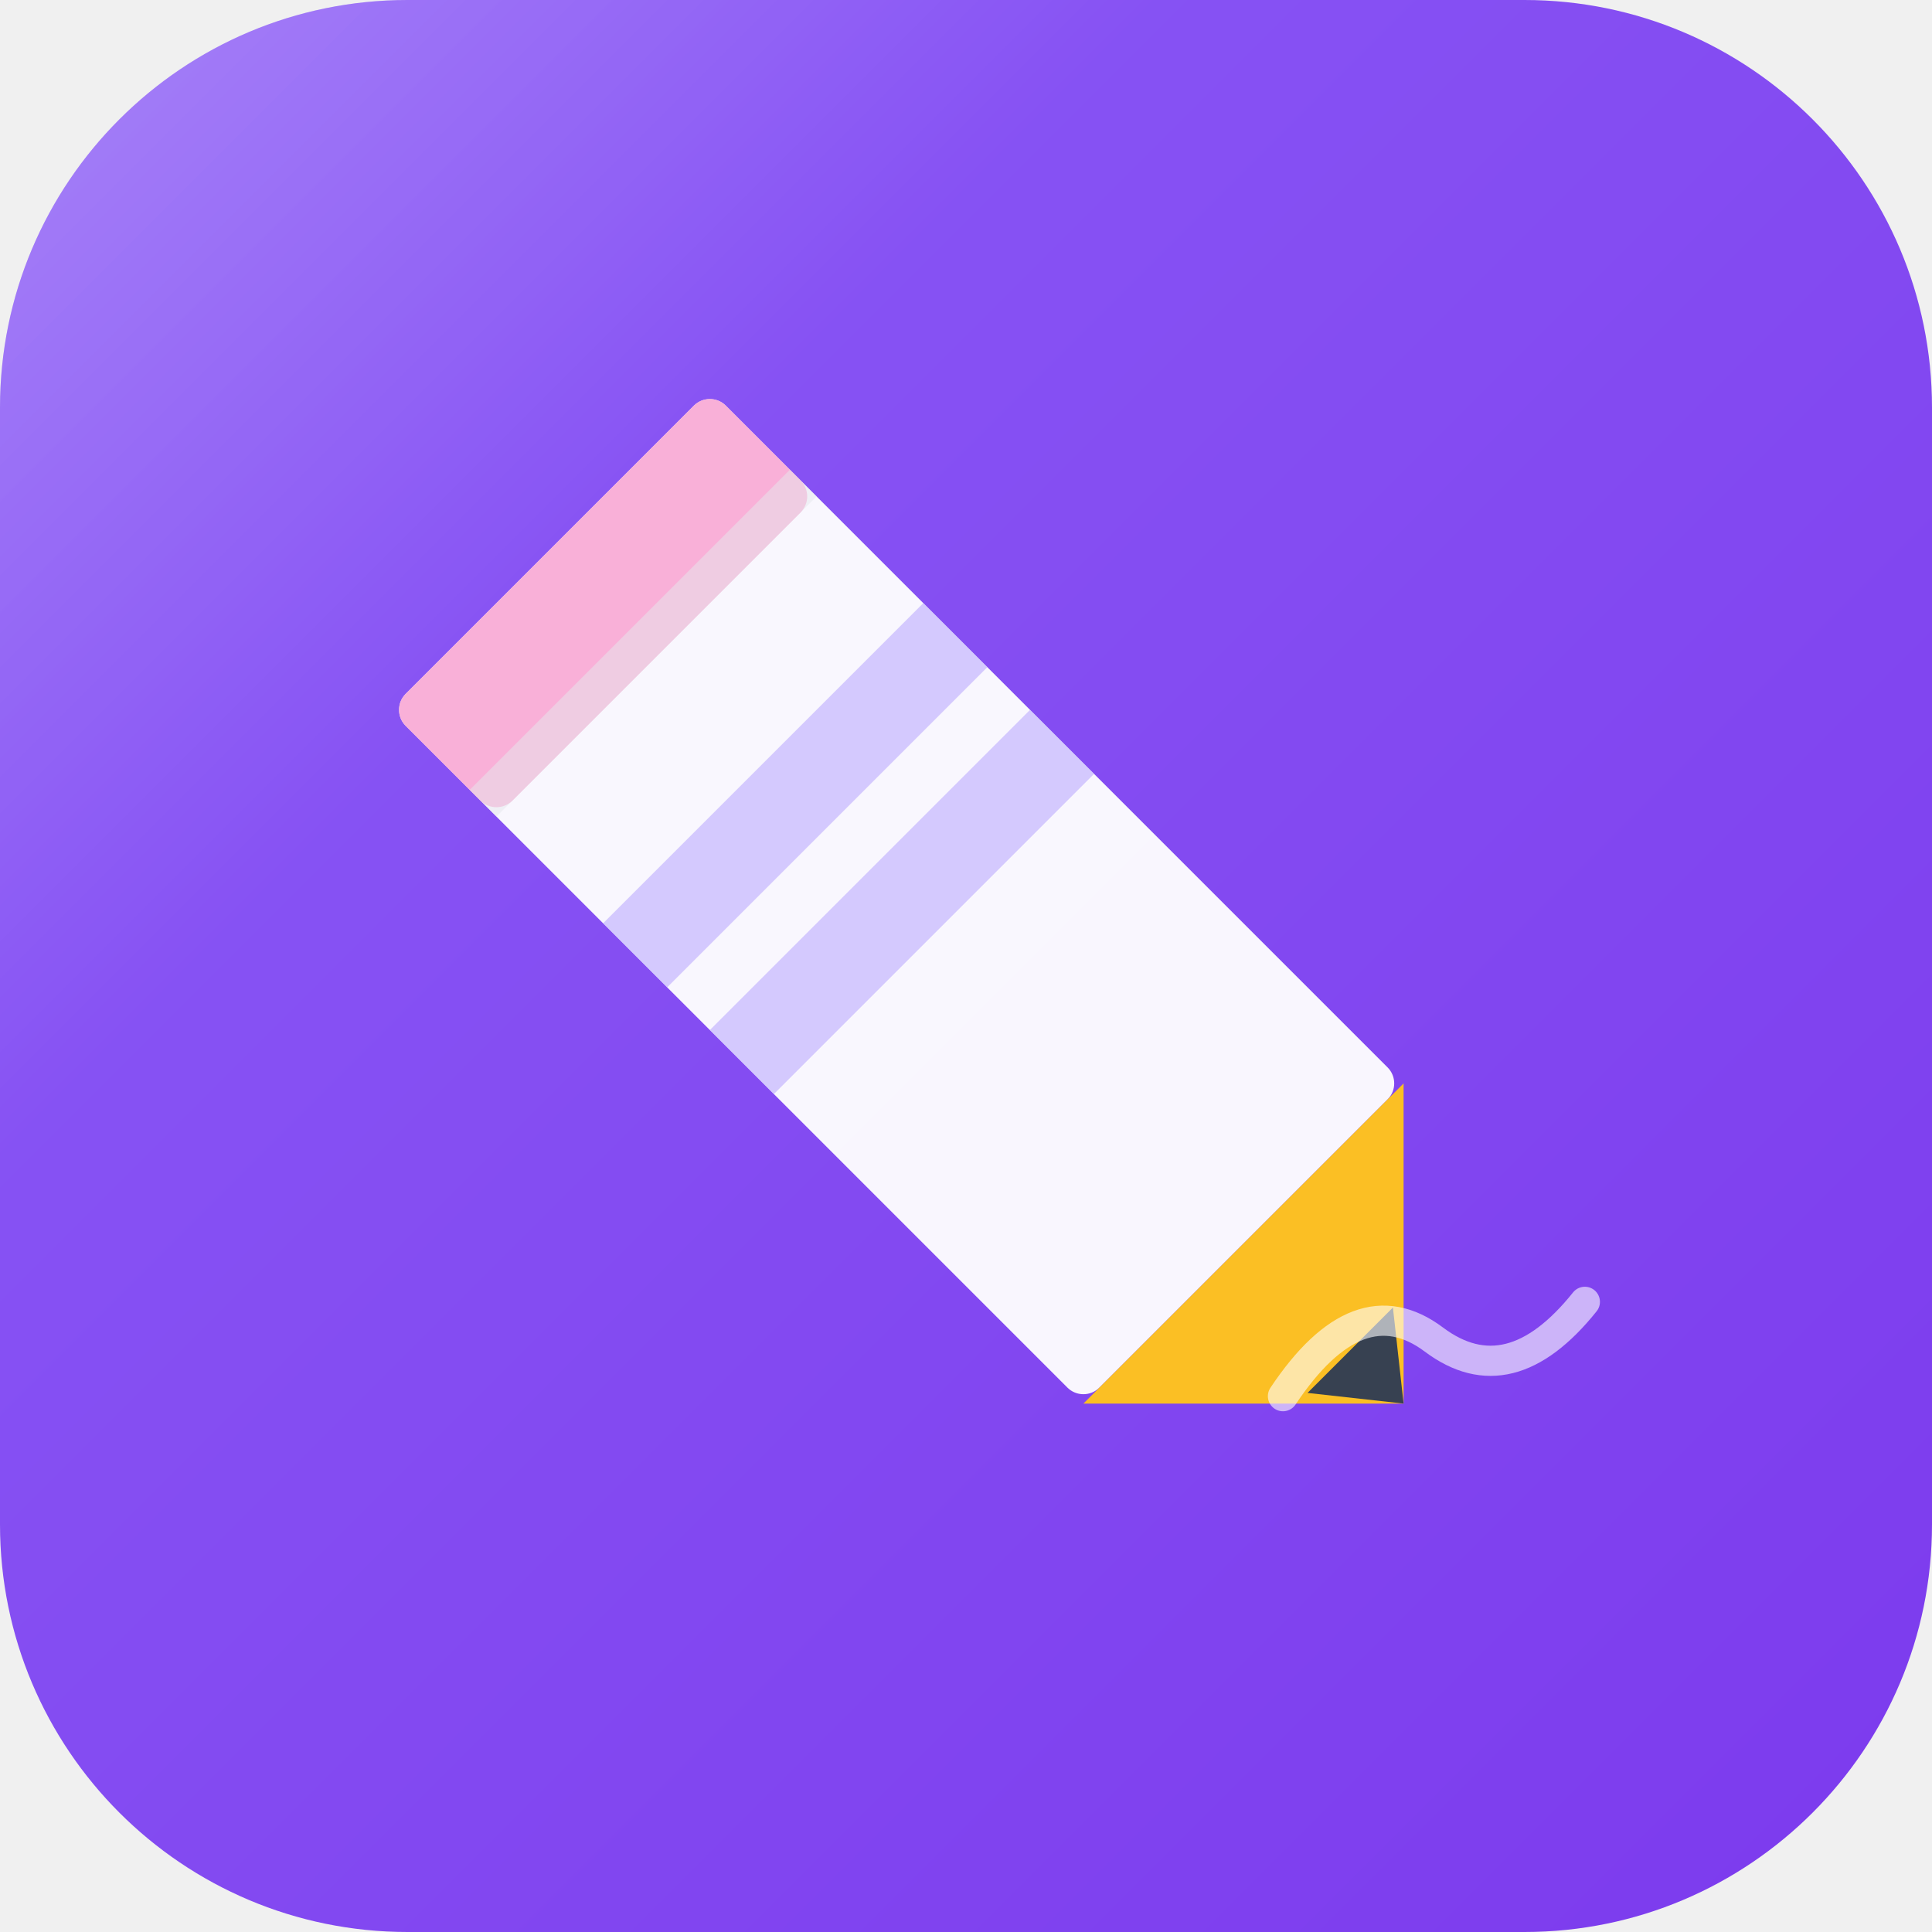
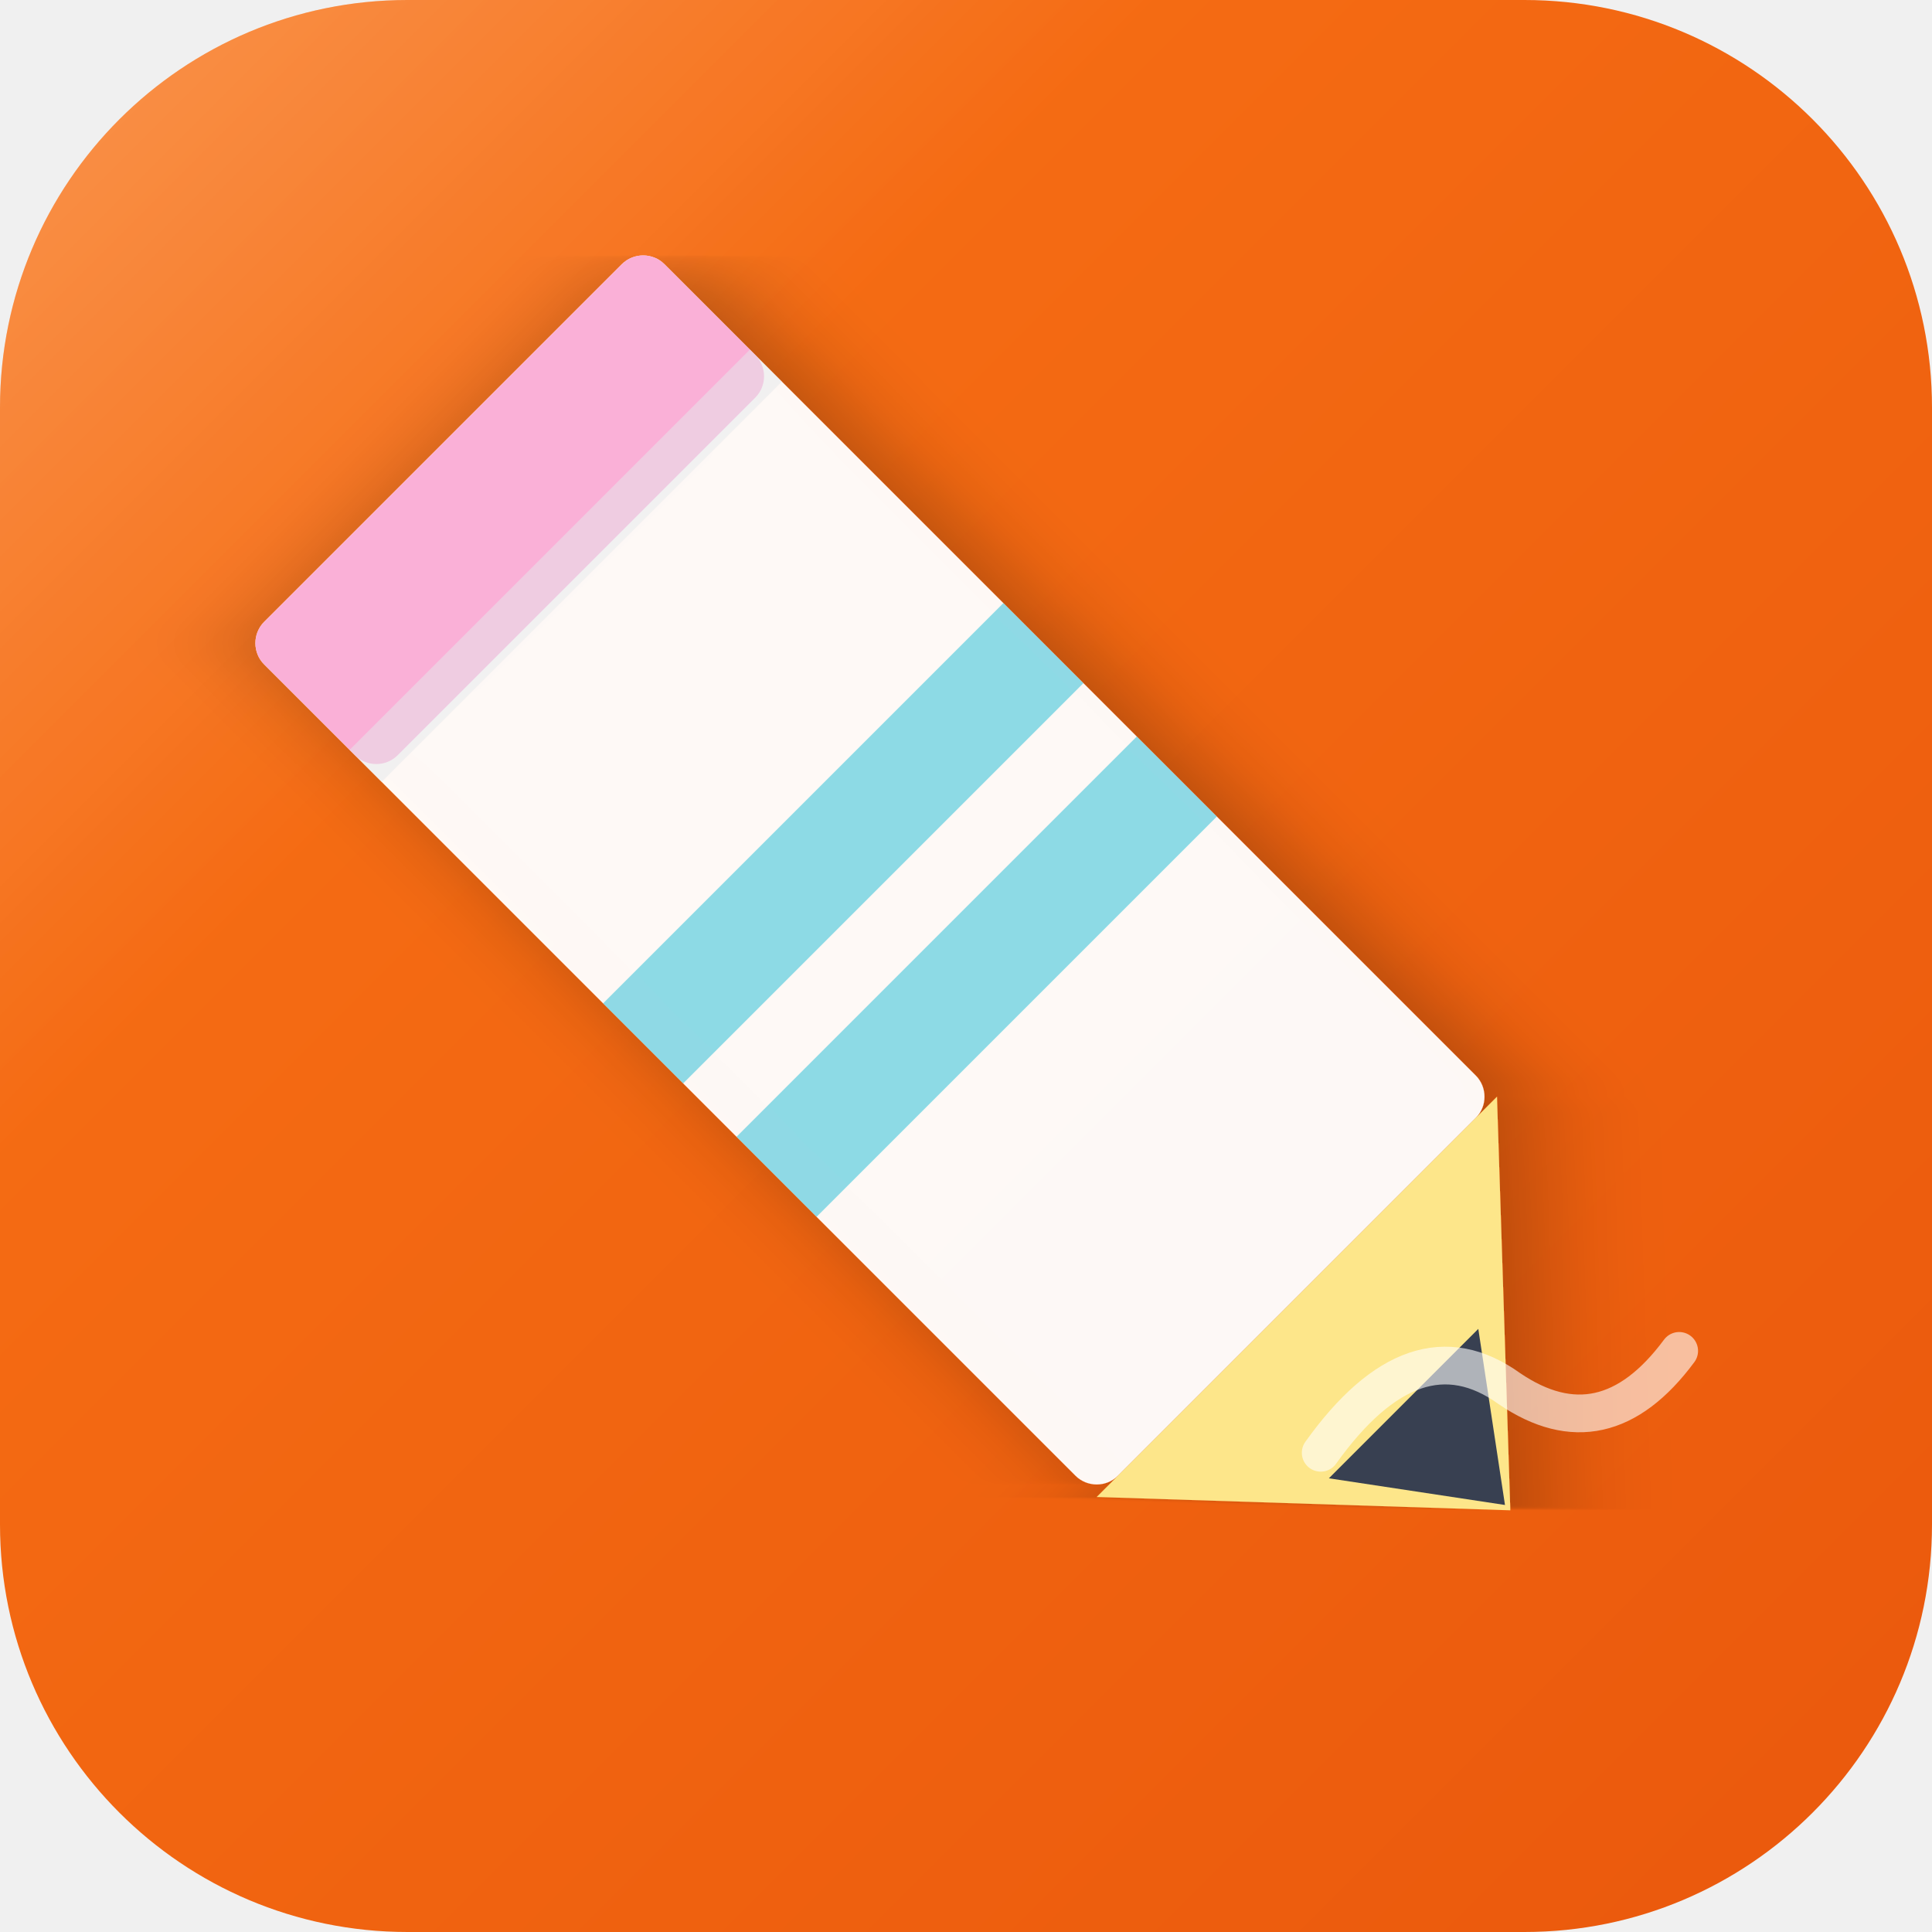
<svg xmlns="http://www.w3.org/2000/svg" viewBox="0 0 512 512" width="512" height="512">
  <defs>
    <linearGradient id="bg" x1="0" y1="0" x2="1" y2="1">
-       <stop offset="0%" stop-color="#8b5cf6" />
-       <stop offset="100%" stop-color="#7c3aed" />
+       <stop offset="0%" stop-color="#f97316" />
+       <stop offset="100%" stop-color="#ea580c" />
    </linearGradient>
    <linearGradient id="shine" x1="0" y1="0" x2="0.3" y2="0.3">
      <stop offset="0%" stop-color="rgba(255,255,255,0.25)" />
      <stop offset="100%" stop-color="rgba(255,255,255,0)" />
    </linearGradient>
+     <filter id="shadow" x="-20%" y="-20%" width="140%" height="140%">
+       <feDropShadow dx="4" dy="4" stdDeviation="12" flood-color="rgba(0,0,0,0.3)" />
+     </filter>
  </defs>
  <rect width="512" height="512" rx="108" ry="108" fill="url(#bg)" />
  <rect width="512" height="512" rx="108" ry="108" fill="url(#shine)" />
-   <g transform="translate(256,256) rotate(-45) translate(-256,-256)">
-     <rect x="196" y="100" width="120" height="260" rx="6" fill="white" opacity="0.95" />
-     <rect x="196" y="180" width="120" height="24" fill="#c4b5fd" opacity="0.7" />
-     <rect x="196" y="220" width="120" height="24" fill="#c4b5fd" opacity="0.7" />
-     <polygon points="196,360 316,360 256,420" fill="#fbbf24" />
-     <polygon points="240,400 272,400 256,420" fill="#374151" />
-     <rect x="196" y="100" width="120" height="40" rx="6" fill="#f9a8d4" opacity="0.9" />
-     <rect x="196" y="130" width="120" height="10" fill="#e5e7eb" opacity="0.5" />
+   <g transform="translate(256,256) rotate(-45) translate(-256,-256)" filter="url(#shadow)">
+     <rect x="181" y="60" width="150" height="320" rx="8" fill="white" opacity="0.95" />
+     <rect x="181" y="195" width="150" height="30" fill="#06b6d4" opacity="0.45" />
+     <rect x="181" y="245" width="150" height="30" fill="#06b6d4" opacity="0.45" />
+     <polygon points="181,380 331,380 256,460" fill="#fde68a" />
+     <polygon points="228,420 284,420 256,458" fill="#374151" />
+     <rect x="181" y="60" width="150" height="50" rx="8" fill="#f9a8d4" opacity="0.9" />
+     <rect x="181" y="100" width="150" height="12" fill="#e5e7eb" opacity="0.5" />
  </g>
-   <path d="M340 370 Q360 340 380 355 Q400 370 420 345" stroke="white" stroke-width="8" fill="none" stroke-linecap="round" opacity="0.6" />
+   <path d="M350 385 Q375 350 400 368 Q425 385 445 358" stroke="white" stroke-width="10" fill="none" stroke-linecap="round" opacity="0.6" />
</svg>
